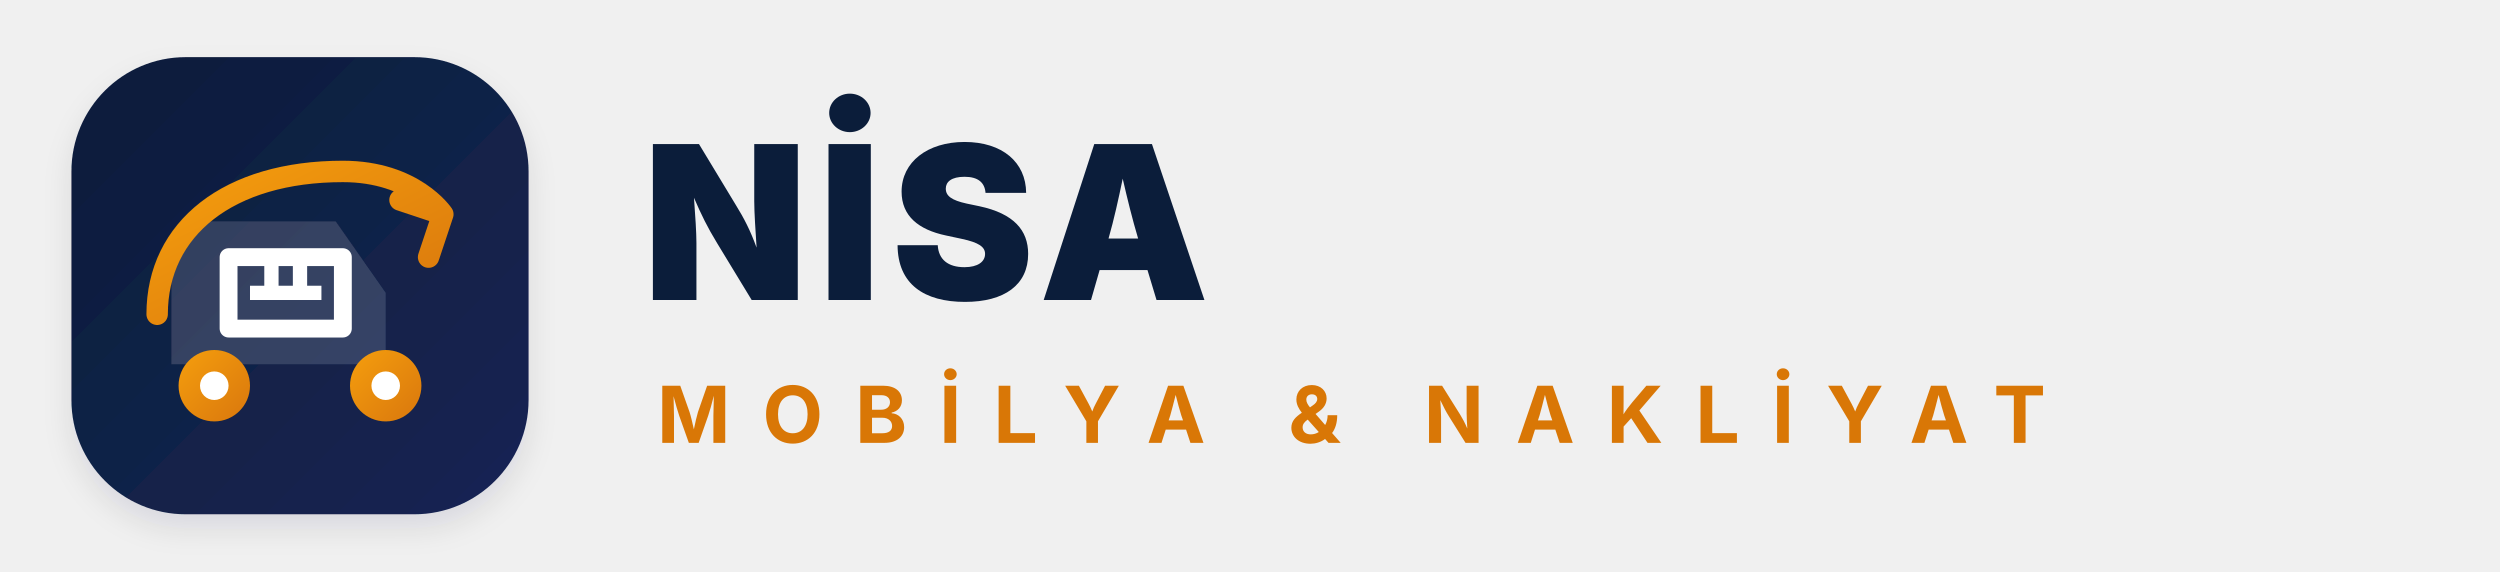
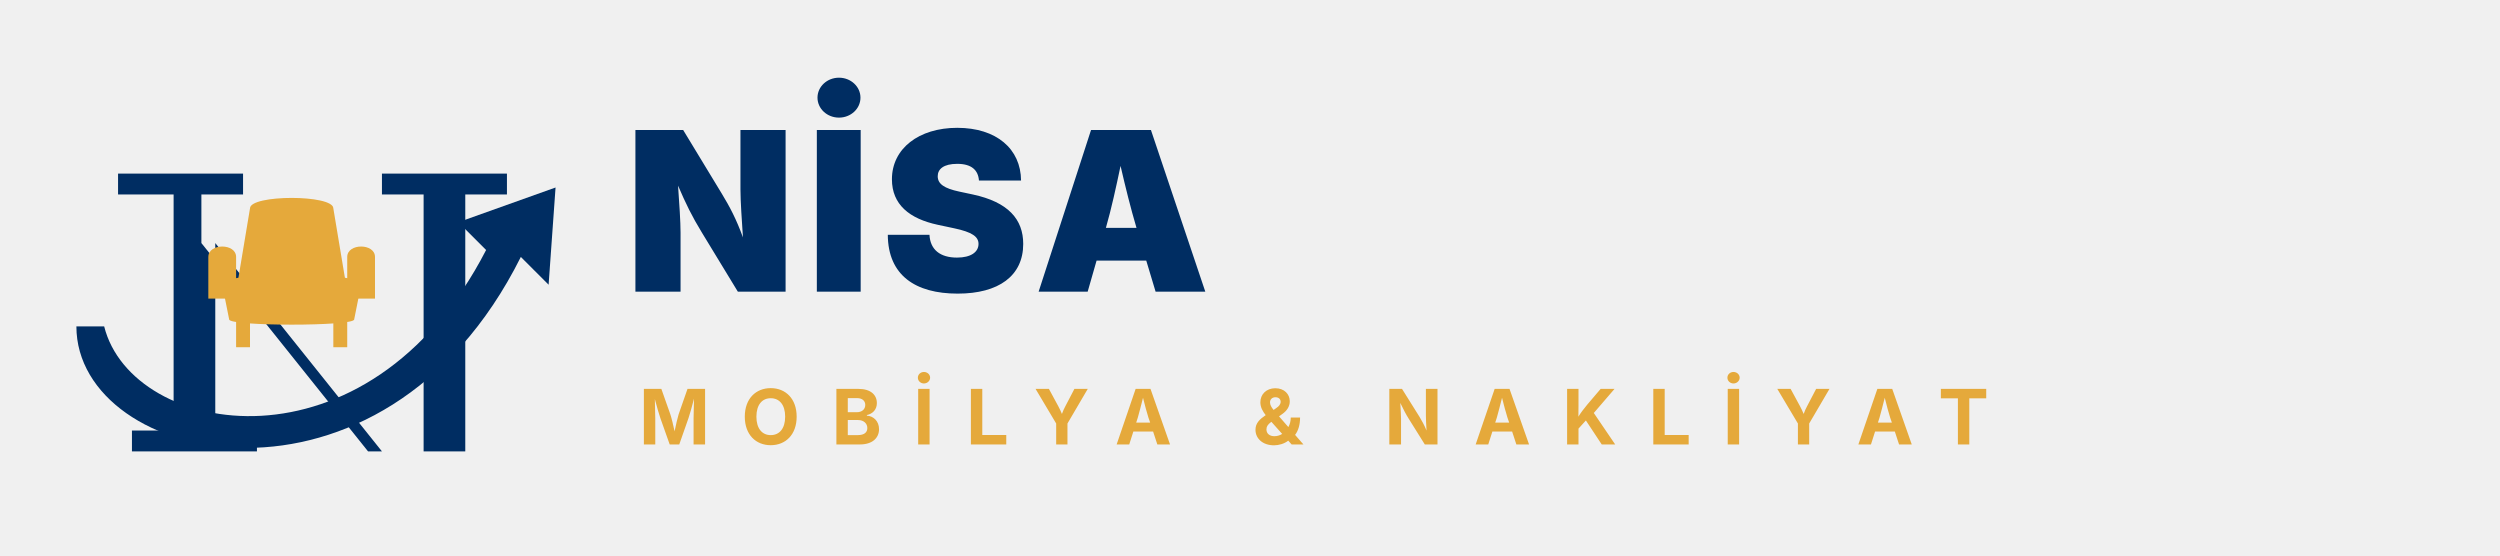
- <svg xmlns="http://www.w3.org/2000/svg" viewBox="0 0 350 80" width="100%" height="100%">
+ <svg xmlns="http://www.w3.org/2000/svg" viewBox="0 0 360 80" width="100%" height="100%">
  <defs>
-     <linearGradient id="navNavy" x1="0%" y1="0%" x2="100%" y2="100%">
-       <stop offset="0%" stop-color="#0b1d3a" />
-       <stop offset="100%" stop-color="#172554" />
-     </linearGradient>
-     <linearGradient id="goldAccent" x1="0%" y1="0%" x2="100%" y2="100%">
-       <stop offset="0%" stop-color="#f59e0b" />
-       <stop offset="100%" stop-color="#d97706" />
-     </linearGradient>
-     <filter id="subtle-shadow" x="-10%" y="-10%" width="120%" height="120%">
-       <feDropShadow dx="0" dy="2" stdDeviation="2" flood-color="#0b1d3a" flood-opacity="0.1" />
-     </filter>
+     <style>
+       .navy-color { fill: #002D62; }
+       .gold-color { fill: #E5A93B; }
+     </style>
  </defs>
-   <g transform="translate(10, 8)" filter="url(#subtle-shadow)">
-     <rect x="0" y="0" width="64" height="64" rx="16" fill="url(#navNavy)" />
-     <path d="M14 43 H44 V33 L37 23 H18 L14 28 Z" fill="#ffffff" opacity="0.15" />
-     <path d="M22 28 H38 V38 H22 Z" fill="none" stroke="#ffffff" stroke-width="2.5" stroke-linejoin="round" />
-     <path d="M25 33 H35 M28 28 V33 M32 28 V33" stroke="#ffffff" stroke-width="2" stroke-linejoin="round" />
-     <path d="M12 36 C12 24 22 16 38 16 C48 16 52 22 52 22 M52 22 L46 20 M52 22 L50 28" stroke="url(#goldAccent)" stroke-width="3" stroke-linecap="round" stroke-linejoin="round" fill="none" />
-     <circle cx="20" cy="46" r="5" fill="url(#goldAccent)" />
-     <circle cx="20" cy="46" r="2" fill="#ffffff" />
-     <circle cx="44" cy="46" r="5" fill="url(#goldAccent)" />
-     <circle cx="44" cy="46" r="2" fill="#ffffff" />
+   <g transform="translate(5, 5)">
+     <path class="navy-color" d="M 12 20 H 30 V 23 H 24 V 30 L 48 60 H 56 V 23 H 50 V 20 H 68 V 23 H 62 V 60 H 50 L 26 30 V 57 H 32 V 60 H 14 V 57 H 20 V 23 H 12 Z" />
+     <g transform="translate(25, 23)">
+       <path class="gold-color" d="M 6 2 C 6 0, 18 0, 18 2 L 20 14 C 20 15, 4 15, 4 14 Z" />
+       <path class="gold-color" d="M 2 13 C 2 11, 22 11, 22 13 L 21 18 C 21 19, 3 19, 3 18 Z" />
+       <path class="gold-color" d="M 0 9 C 0 7, 4 7, 4 9 L 4 15 L 0 15 Z" />
+       <path class="gold-color" d="M 20 9 C 20 7, 24 7, 24 9 L 24 15 L 20 15 Z" />
+       <rect x="4" y="18" width="2" height="4" class="gold-color" />
+       <rect x="18" y="18" width="2" height="4" class="gold-color" />
+     </g>
+     <path class="navy-color" d="M 6 42 C 6 62, 50 72, 70 32 L 74 36 L 75 22 L 61 27 L 65 31 C 48 64, 14 58, 10 42 Z" />
  </g>
  <g transform="translate(90, 42)">
-     <text font-family="'Hanken Grotesk', 'Inter', 'Montserrat', sans-serif" font-size="30" font-weight="900" fill="#0b1d3a" letter-spacing="1.5">NİSA</text>
-     <text font-family="'Hanken Grotesk', 'Inter', 'Montserrat', sans-serif" font-size="11" font-weight="700" fill="#d97706" letter-spacing="4.5" x="2" y="20">MOBİLYA &amp; NAKLİYAT</text>
+     <text font-family="'Hanken Grotesk', 'Inter', 'Montserrat', 'Georgia', sans-serif" font-size="32" font-weight="900" fill="#002D62" letter-spacing="1.5">NİSA</text>
+     <text font-family="'Hanken Grotesk', 'Inter', 'Montserrat', sans-serif" font-size="11" font-weight="700" fill="#E5A93B" letter-spacing="4.5" x="2" y="22">MOBİLYA &amp; NAKLİYAT</text>
  </g>
</svg>
